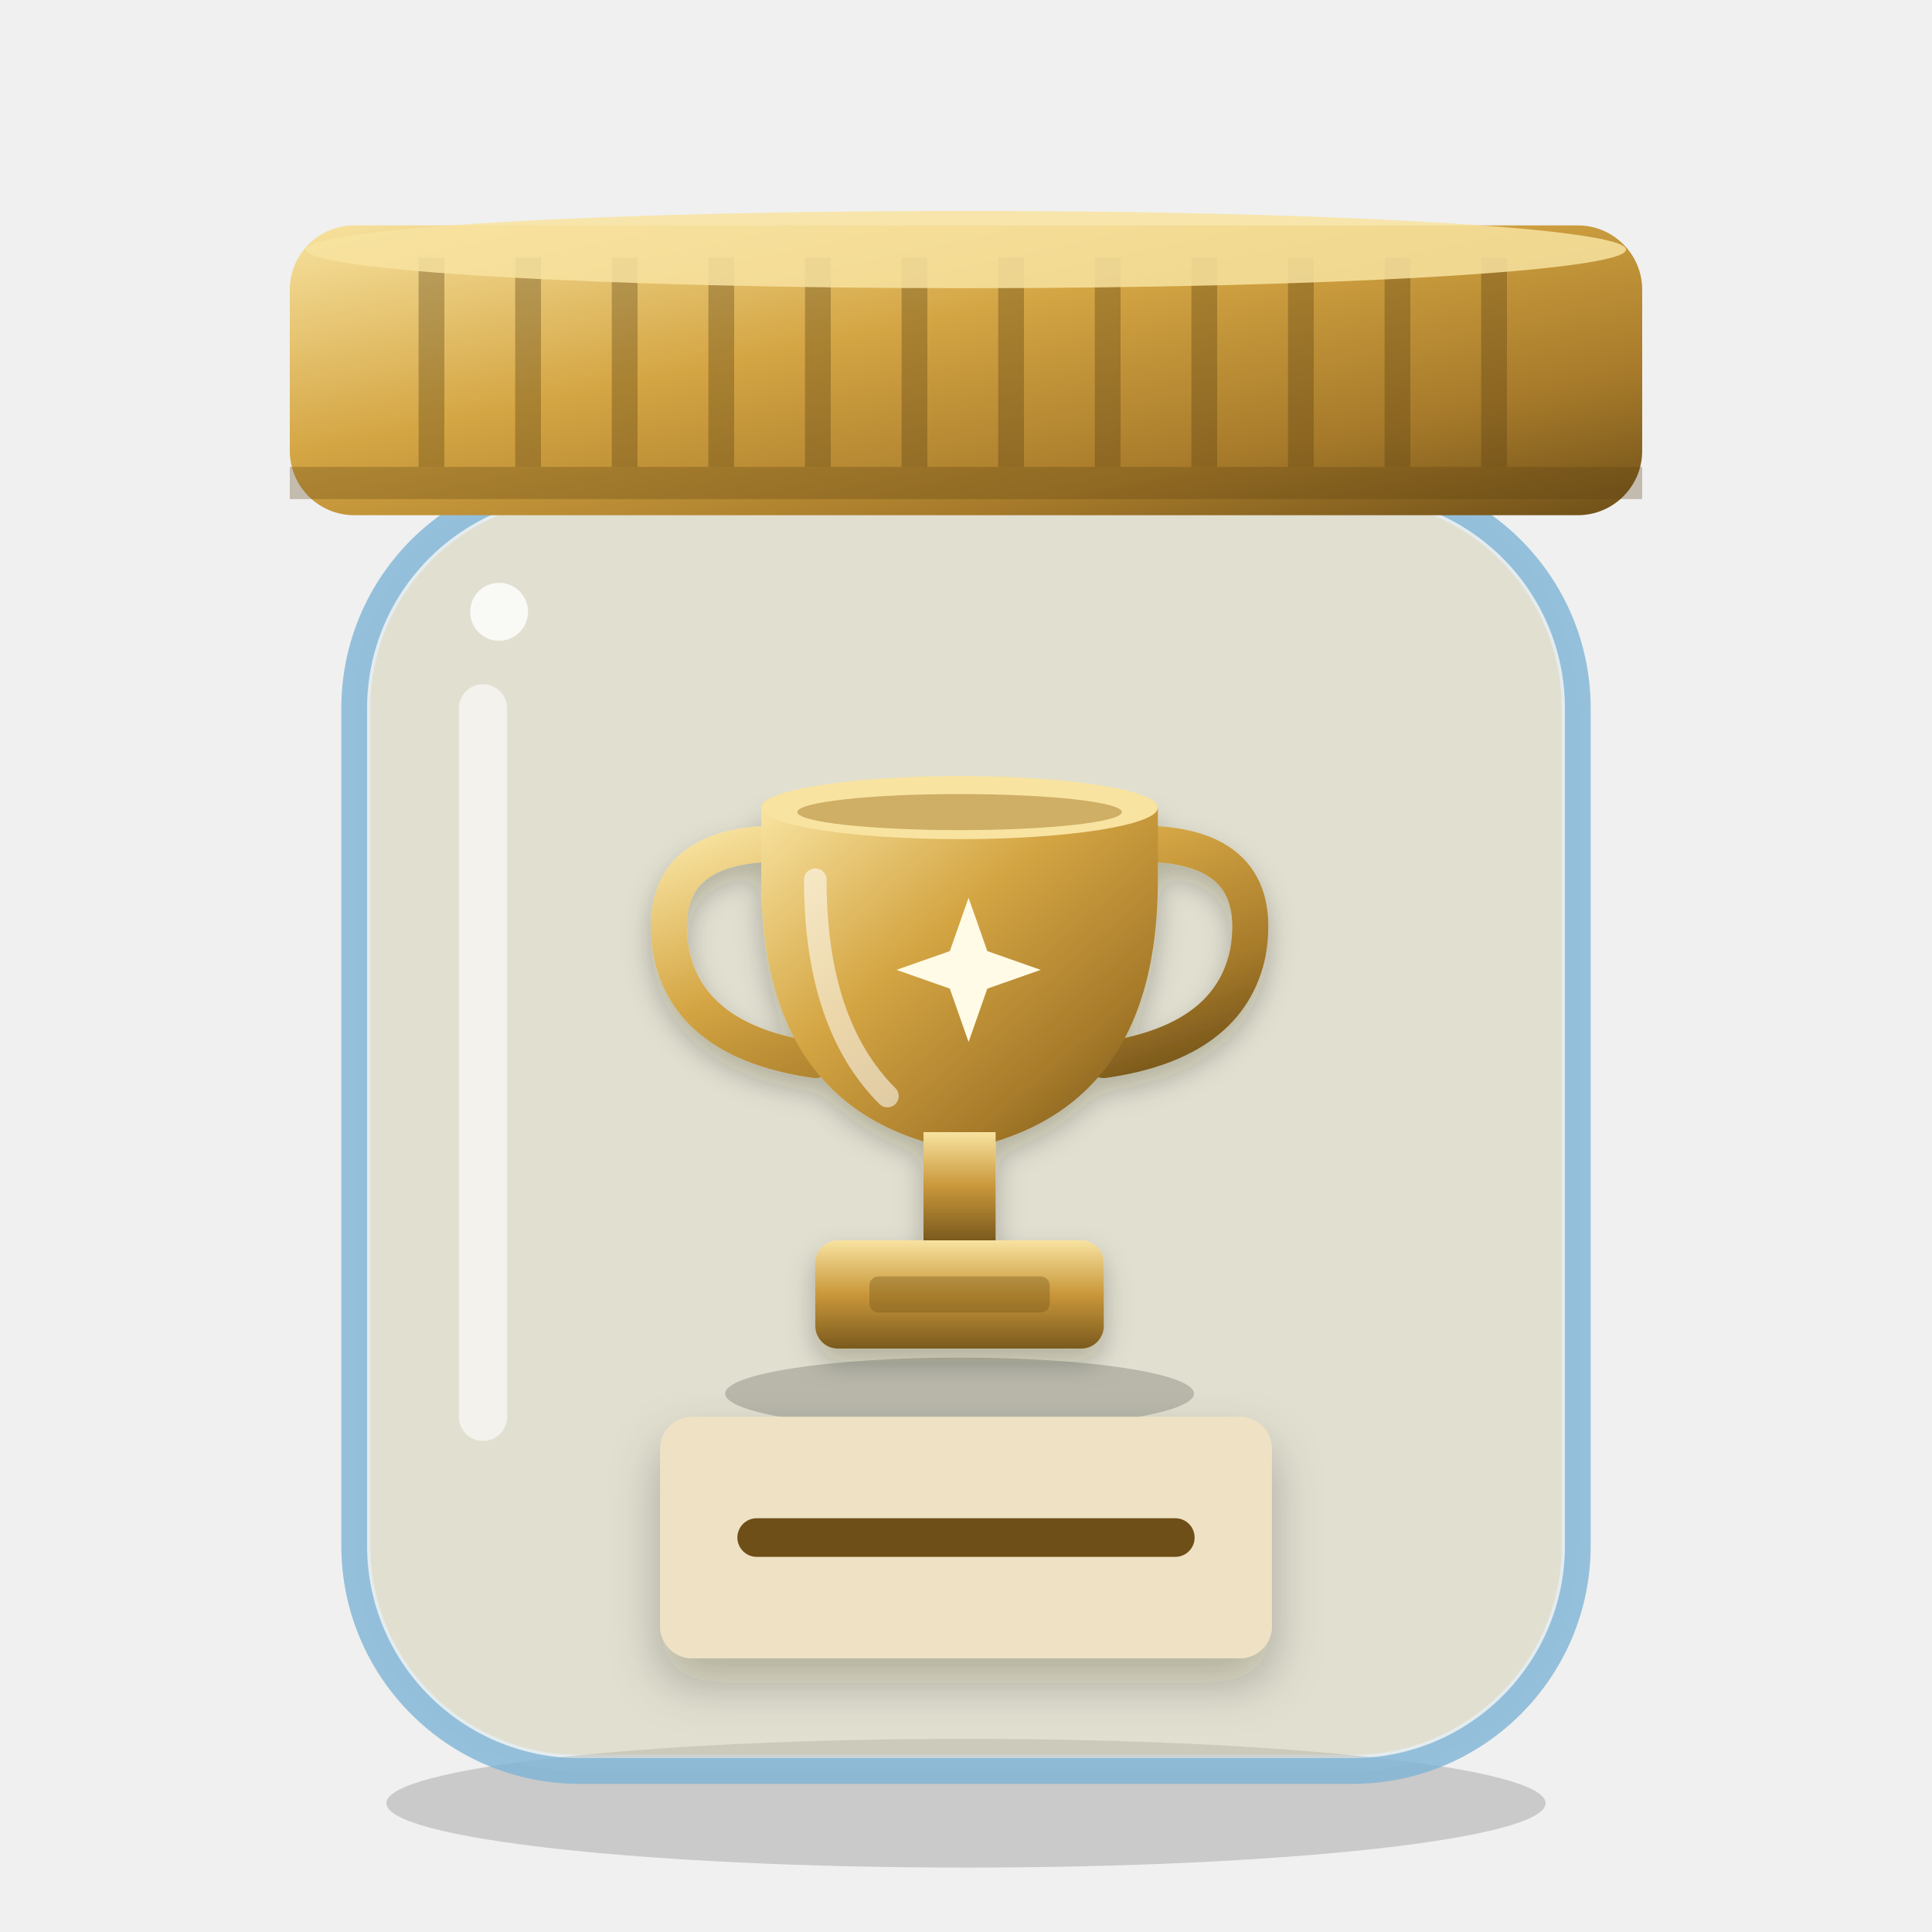
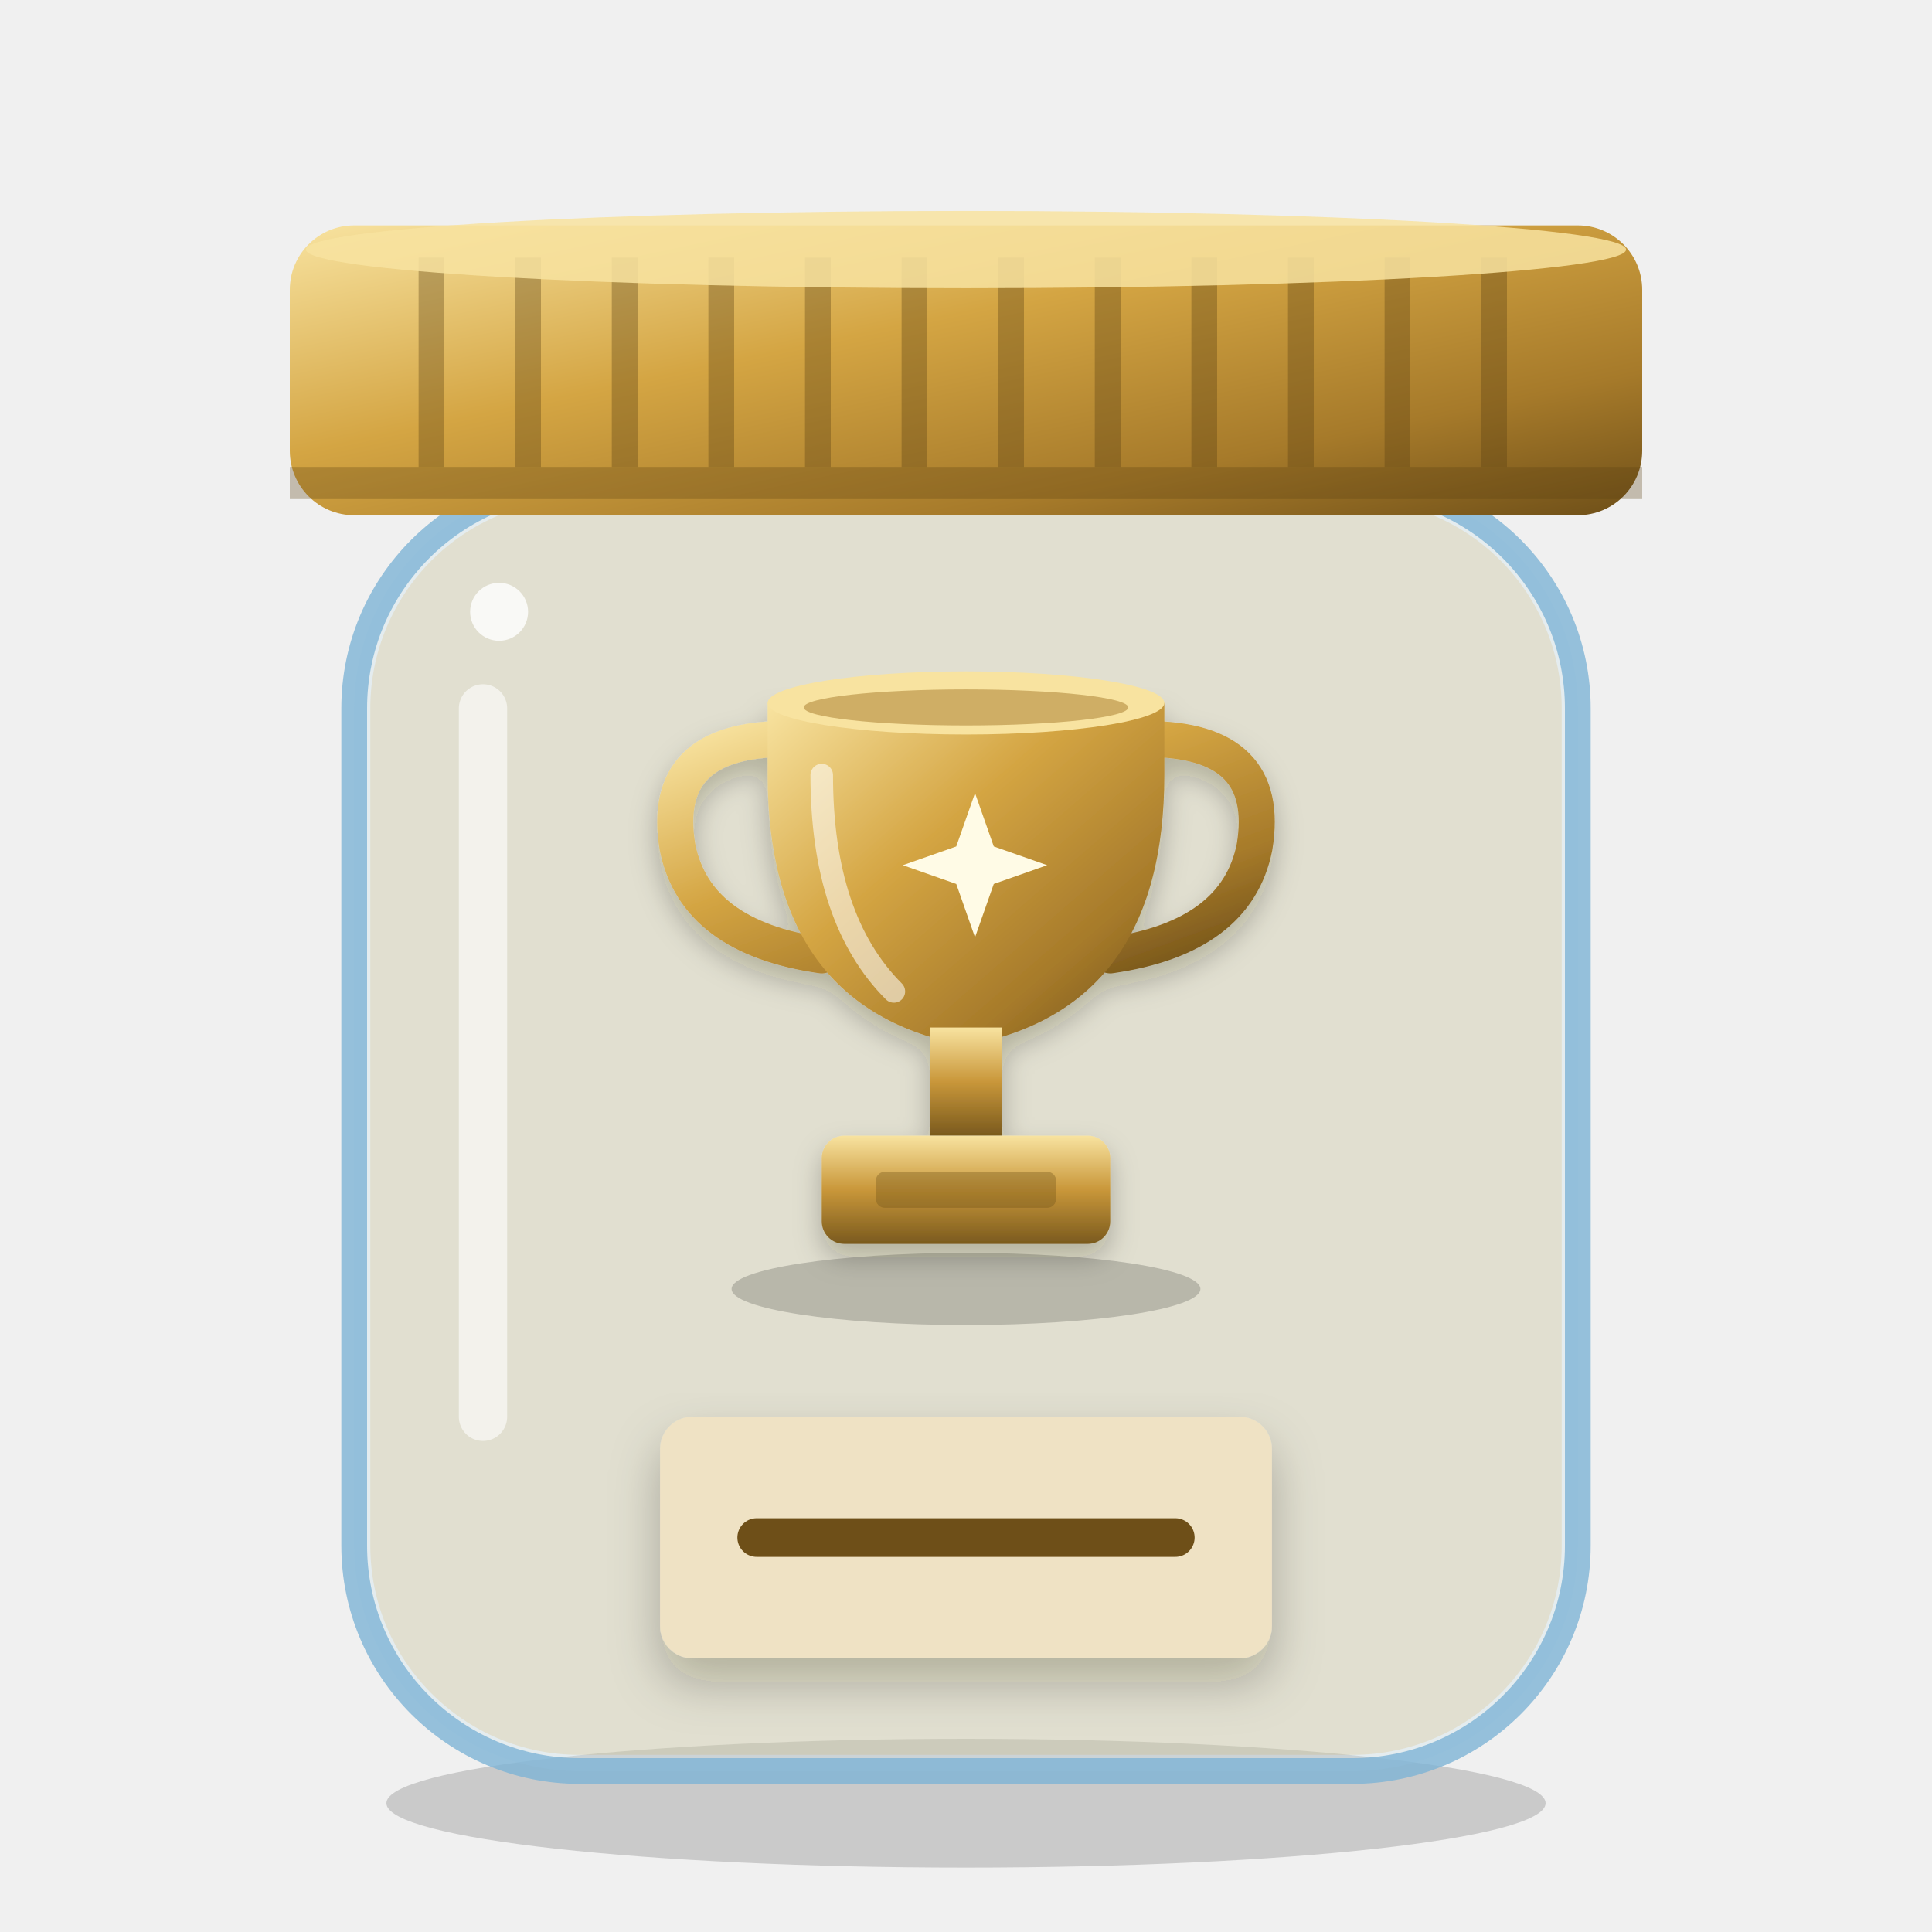
<svg xmlns="http://www.w3.org/2000/svg" viewBox="0 0 120 120" width="120" height="120" role="img" aria-label="trophy-sys: a glass jar holding a brass trophy, gold label">
  <defs>
    <linearGradient id="trophy_sys-light-brass" x1="0" y1="0" x2="1" y2="1">
      <stop offset="0" stop-color="#f8e3a0" />
      <stop offset=".4" stop-color="#d4a543" />
      <stop offset=".75" stop-color="#a67a2a" />
      <stop offset="1" stop-color="#6e4f18" />
    </linearGradient>
    <linearGradient id="trophy_sys-light-brassv" x1="0" y1="0" x2="0" y2="1">
      <stop offset="0" stop-color="#f8e3a0" />
      <stop offset=".5" stop-color="#c9973a" />
      <stop offset="1" stop-color="#7a5a1e" />
    </linearGradient>
    <linearGradient id="trophy_sys-light-glass" x1="0" y1="0" x2="1" y2="0">
      <stop offset="0" stop-color="#ffffff" stop-opacity="0.55" />
      <stop offset=".35" stop-color="#bfe3f0" stop-opacity="0.16" />
      <stop offset="1" stop-color="#7fb4d6" stop-opacity="0.35" />
    </linearGradient>
    <radialGradient id="trophy_sys-light-warm" cx=".5" cy=".5" r=".5">
      <stop offset="0" stop-color="#ffcf6a" stop-opacity="0.35" />
      <stop offset="1" stop-color="#ffcf6a" stop-opacity="0" />
    </radialGradient>
    <radialGradient id="trophy_sys-light-fly" cx=".5" cy=".5" r=".5">
      <stop offset="0" stop-color="#ffe7a3" stop-opacity=".95" />
      <stop offset=".35" stop-color="#ffd58a" stop-opacity=".45" />
      <stop offset="1" stop-color="#ffd58a" stop-opacity="0" />
    </radialGradient>
    <radialGradient id="trophy_sys-light-flame" cx=".5" cy=".7" r=".6">
      <stop offset="0" stop-color="#fffbe6" />
      <stop offset=".4" stop-color="#ffd24a" />
      <stop offset="1" stop-color="#ff7a1a" />
    </radialGradient>
    <radialGradient id="trophy_sys-light-magic" cx=".5" cy=".5" r=".5">
      <stop offset="0" stop-color="#8f78d6" stop-opacity="0.35" />
      <stop offset="1" stop-color="#cbb8ff" stop-opacity="0" />
    </radialGradient>
  </defs>
  <defs>
    <filter id="trophy_sys-light-paper" x="-20%" y="-20%" width="140%" height="160%">
      <feDropShadow dx="0" dy="1.5" stdDeviation="1.5" flood-color="#2a1a12" flood-opacity=".25" />
    </filter>
    <clipPath id="trophy_sys-light-clip">
      <rect x="23" y="31" width="74" height="78" rx="13" />
    </clipPath>
  </defs>
  <ellipse cx="60" cy="112" rx="36" ry="4" fill="#000" opacity=".16" />
  <rect x="22" y="30" width="76" height="80" rx="14" fill="#cfe6ee" fill-opacity=".35" stroke="#7fb4d6" stroke-opacity=".8" stroke-width="1.6" />
  <g clip-path="url(#trophy_sys-light-clip)">
    <rect x="22" y="30" width="76" height="80" fill="#d4a543" opacity=".18" />
-     <g transform="translate(26 30) scale(.56)">
+     <g class="content" transform="translate(26.4 23.5) scale(0.56)">
      <ellipse cx="60" cy="101" rx="26" ry="4" fill="#000" opacity=".18" />
      <g filter="url(#trophy_sys-light-paper)">
        <path d="M40 40q-14 0-12 12q2 10 16 12M80 40q14 0 12 12q-2 10-16 12" stroke="url(#trophy_sys-light-brass)" stroke-width="4" fill="none" stroke-linecap="round" />
        <path d="M38 36h44v8q0 26-22 30q-22-4-22-30z" fill="url(#trophy_sys-light-brass)" />
        <rect x="56" y="72" width="8" height="12" fill="url(#trophy_sys-light-brassv)" />
        <rect x="44" y="84" width="32" height="12" rx="2.5" fill="url(#trophy_sys-light-brassv)" />
        <rect x="50" y="88" width="20" height="4" rx="1" fill="#6e4f18" opacity=".35" />
      </g>
      <ellipse cx="60" cy="36" rx="22" ry="3.5" fill="#f8e3a0" />
      <ellipse cx="60" cy="36.5" rx="18" ry="2" fill="#a67a2a" opacity=".5" />
      <path d="M44 44q0 16 8 24" stroke="#fff" stroke-opacity=".55" stroke-width="2.5" fill="none" stroke-linecap="round" />
      <path transform="translate(61 54) scale(1.6)" d="M0-5L1.3-1.3 5 0 1.3 1.3 0 5-1.3 1.3-5 0-1.3-1.3z" fill="#fffbe6" />
    </g>
  </g>
  <path d="M30 44v44" stroke="#fff" stroke-opacity=".6" stroke-width="3" stroke-linecap="round" />
  <circle cx="31" cy="38" r="1.8" fill="#fff" opacity=".8" />
  <g filter="url(#trophy_sys-light-paper)">
    <rect x="41" y="88" width="38" height="15" rx="2" fill="#efe2c4" />
  </g>
  <path d="M47 95.5h26" stroke="#6e4f18" stroke-width="2.4" stroke-linecap="round" />
  <rect x="18" y="14" width="84" height="18" rx="4" fill="url(#trophy_sys-light-brass)" />
  <rect x="26" y="16" width="1.6" height="13" fill="#5a3f12" opacity=".35" />
  <rect x="32" y="16" width="1.6" height="13" fill="#5a3f12" opacity=".35" />
  <rect x="38" y="16" width="1.6" height="13" fill="#5a3f12" opacity=".35" />
  <rect x="44" y="16" width="1.6" height="13" fill="#5a3f12" opacity=".35" />
  <rect x="50" y="16" width="1.6" height="13" fill="#5a3f12" opacity=".35" />
  <rect x="56" y="16" width="1.6" height="13" fill="#5a3f12" opacity=".35" />
  <rect x="62" y="16" width="1.6" height="13" fill="#5a3f12" opacity=".35" />
  <rect x="68" y="16" width="1.6" height="13" fill="#5a3f12" opacity=".35" />
  <rect x="74" y="16" width="1.6" height="13" fill="#5a3f12" opacity=".35" />
  <rect x="80" y="16" width="1.6" height="13" fill="#5a3f12" opacity=".35" />
  <rect x="86" y="16" width="1.6" height="13" fill="#5a3f12" opacity=".35" />
  <rect x="92" y="16" width="1.6" height="13" fill="#5a3f12" opacity=".35" />
  <ellipse cx="60" cy="15.5" rx="41" ry="2.4" fill="#f8e3a0" opacity=".85" />
  <rect x="18" y="29" width="84" height="2" fill="#5a3f12" opacity=".3" />
</svg>
